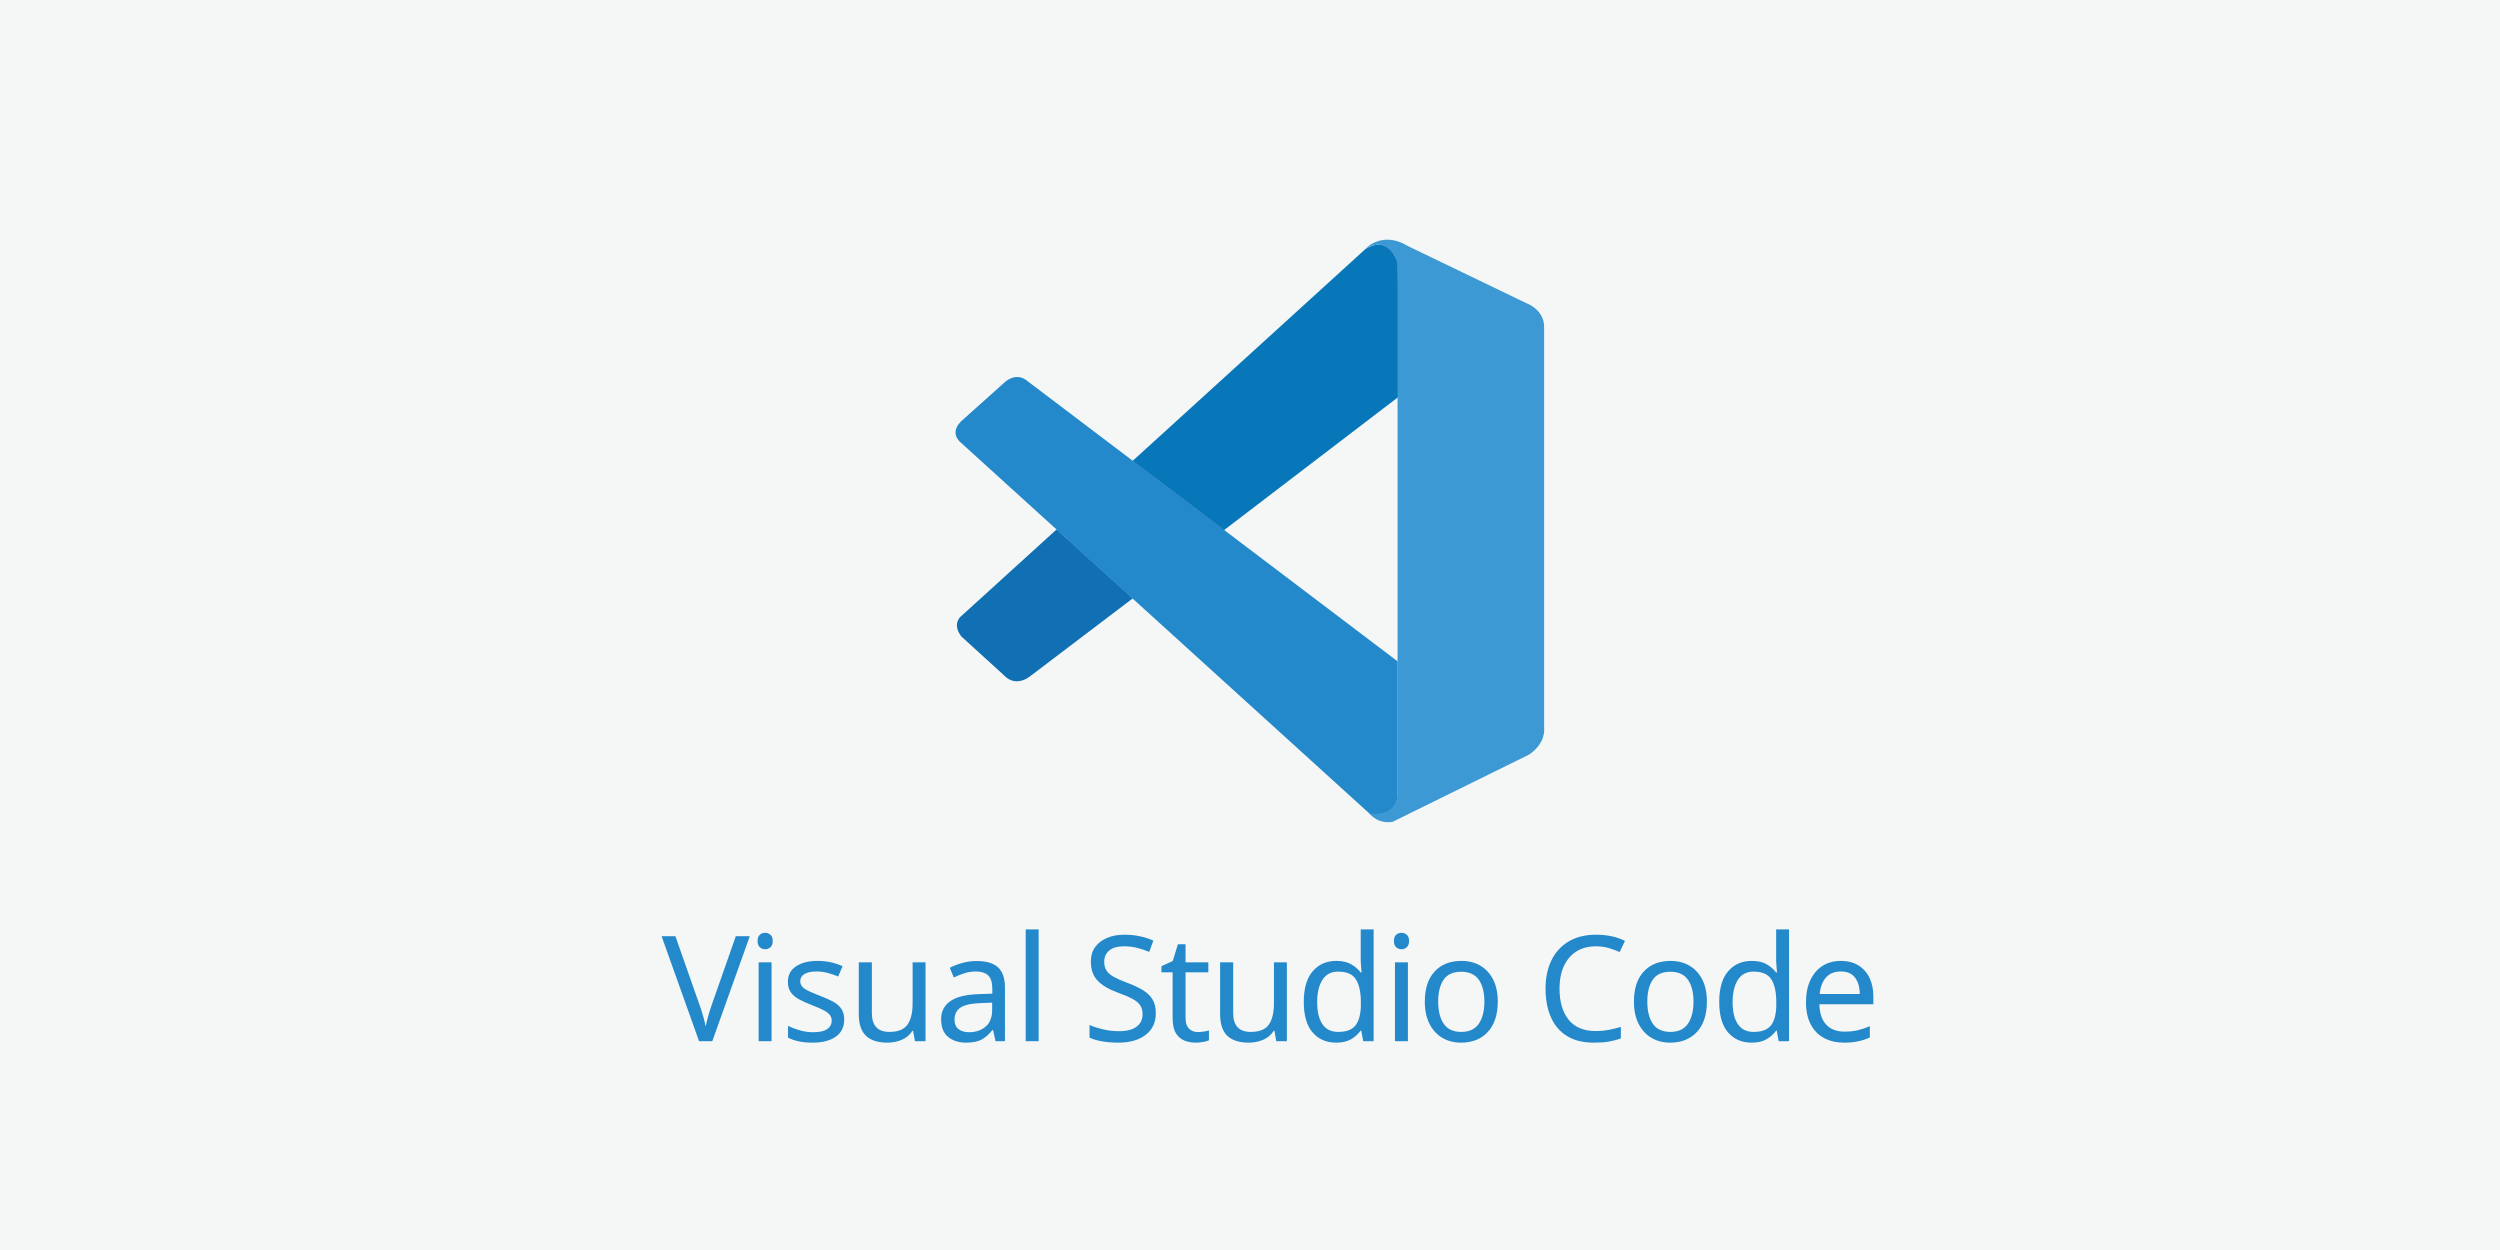
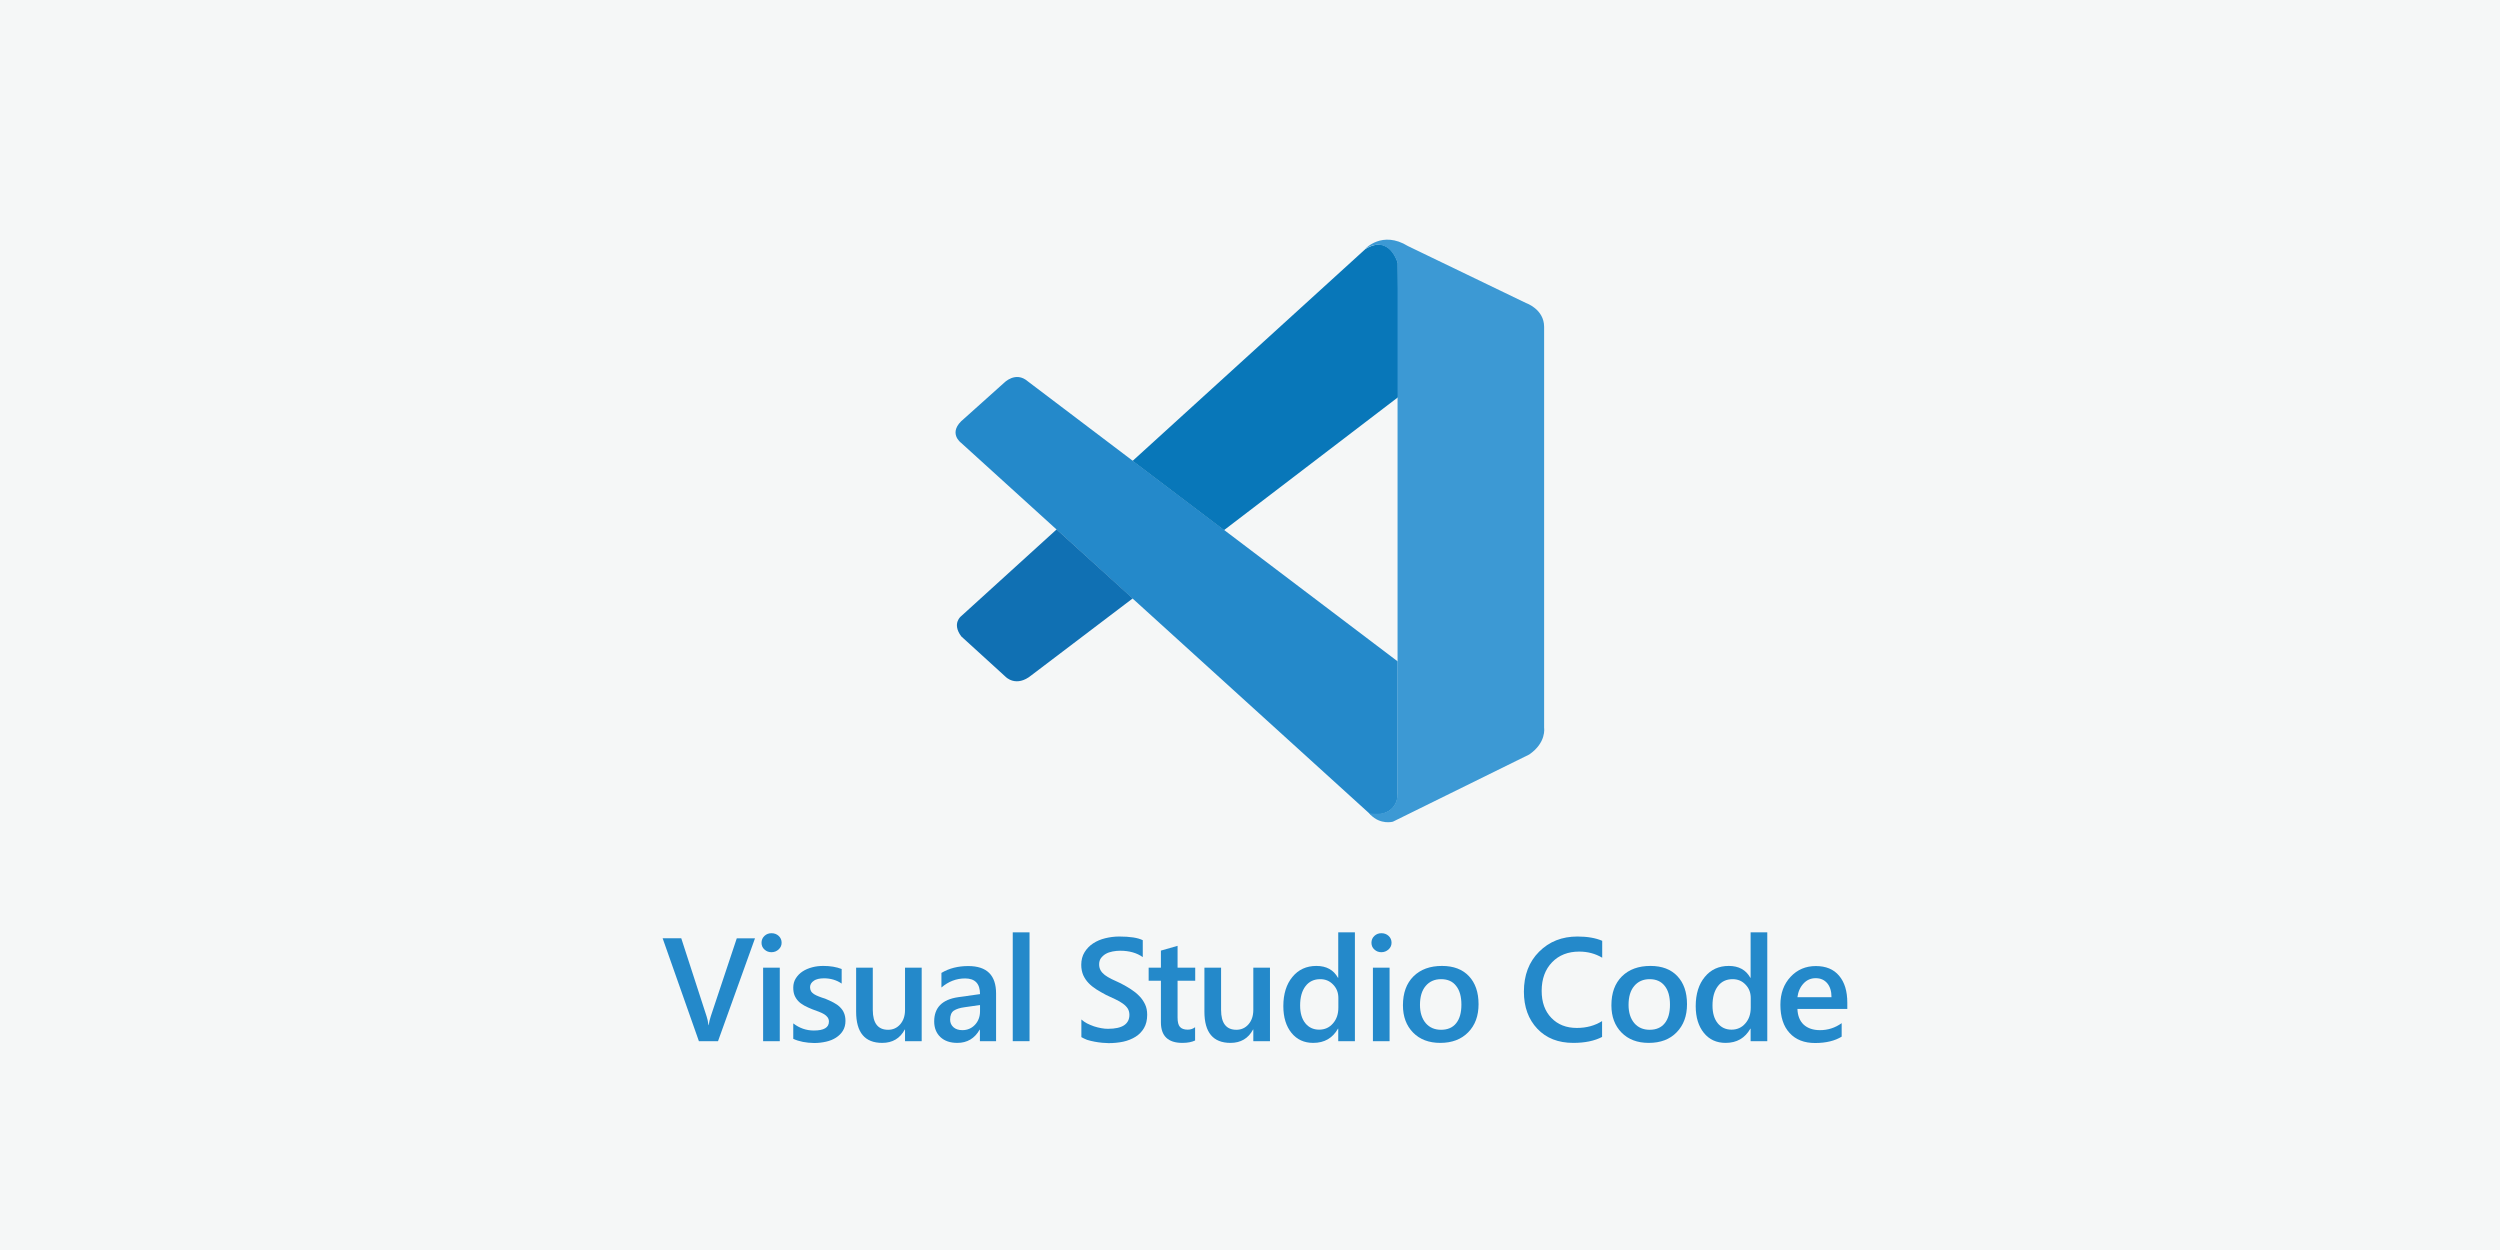
- <svg xmlns="http://www.w3.org/2000/svg" id="Layer_1" viewBox="0 0 2040 1020">
-   <style>.st1{fill:#2489ca}</style>
-   <path fill="#f5f7f7" d="M0 0h2040v1020H0z" />
-   <text transform="translate(539.837 849.599)" class="st1" letter-spacing="-3" font-size="120" font-family="SegoeUI-Semibold">Visual Studio Code</text>
-   <path class="st1" d="M784.3 361.4s-11.7-8.4 2.3-19.7l32.7-29.3s9.4-9.8 19.3-1.3l301.9 228.6v109.6s-.1 17.2-22.2 15.3l-334-303.2z" />
-   <path d="M862.2 432l-77.8 70.7s-8 5.9 0 16.6l36.1 32.9s8.6 9.2 21.3-1.3l82.5-62.6-62.1-56.3z" fill="#1070b3" />
-   <path d="M998.8 432.6l142.7-109-.9-109s-6.1-23.8-26.4-11.4l-190 172.9 74.6 56.5z" fill="#0877b9" />
-   <path d="M1118.3 664.8c8.3 8.5 18.3 5.7 18.3 5.7l111.2-54.8C1262 606 1260 594 1260 594V266.7c0-14.4-14.7-19.4-14.7-19.4l-96.4-46.5c-21.1-13-34.9 2.3-34.9 2.3s17.7-12.8 26.4 11.4v432.7c0 3-.6 5.9-1.9 8.5-2.5 5.1-8 9.9-21.3 7.9l1.1 1.2z" fill="#3c99d4" />
+ <svg xmlns="http://www.w3.org/2000/svg" version="1.1" id="Layer_1" x="0px" y="0px" viewBox="0 0 2040 1020" style="enable-background:new 0 0 2040 1020;" xml:space="preserve">
+   <style type="text/css">
+ 	.st0{fill:#F5F7F7;}
+ 	.st1{enable-background:new    ;}
+ 	.st2{fill:#2489CA;}
+ 	.st3{fill:#1070B3;}
+ 	.st4{fill:#0877B9;}
+ 	.st5{fill:#3C99D4;}
+ </style>
+   <path class="st0" d="M0,0h2040v1020H0V0z" />
+   <g class="st1">
+     <path class="st2" d="M616.1,765.6l-30.2,84h-15.6l-29.6-84h15.2l20.7,63.8c0.7,2,1.2,4.4,1.5,7.1h0.2c0.3-2.2,0.8-4.6,1.7-7.2   l21.2-63.6H616.1z" />
+     <path class="st2" d="M629.5,777c-2.2,0-4.1-0.7-5.7-2.2c-1.6-1.4-2.4-3.3-2.4-5.5s0.8-4.1,2.4-5.6c1.6-1.5,3.5-2.2,5.7-2.2   c2.3,0,4.3,0.7,5.9,2.2c1.6,1.5,2.4,3.3,2.4,5.6c0,2.1-0.8,3.9-2.4,5.4C633.8,776.2,631.8,777,629.5,777z M636.3,849.6h-13.6v-60   h13.6V849.6z" />
+     <path class="st2" d="M647.3,847.7v-12.6c5.1,3.9,10.7,5.8,16.8,5.8c8.2,0,12.3-2.4,12.3-7.3c0-1.4-0.4-2.5-1.1-3.5   c-0.7-1-1.7-1.8-2.8-2.5c-1.2-0.7-2.6-1.4-4.2-2c-1.6-0.6-3.4-1.3-5.4-2c-2.5-1-4.7-2-6.7-3.1c-2-1.1-3.6-2.3-4.9-3.7   c-1.3-1.4-2.3-3-3-4.7c-0.7-1.8-1-3.8-1-6.2c0-2.9,0.7-5.4,2.1-7.6c1.4-2.2,3.2-4.1,5.5-5.6c2.3-1.5,4.9-2.6,7.9-3.4s6-1.1,9.1-1.1   c5.5,0,10.5,0.8,14.9,2.5v11.9c-4.2-2.9-9.1-4.3-14.5-4.3c-1.7,0-3.3,0.2-4.7,0.5c-1.4,0.4-2.6,0.8-3.5,1.5c-1,0.6-1.7,1.4-2.3,2.3   c-0.5,0.9-0.8,1.8-0.8,2.9c0,1.3,0.3,2.4,0.8,3.3c0.5,0.9,1.4,1.7,2.4,2.4c1.1,0.7,2.4,1.3,3.9,1.9c1.5,0.6,3.2,1.2,5.2,1.8   c2.6,1.1,4.9,2.1,6.9,3.2c2.1,1.1,3.8,2.3,5.2,3.7c1.4,1.4,2.6,3,3.3,4.8c0.8,1.8,1.2,4,1.2,6.5c0,3-0.7,5.7-2.1,8   c-1.4,2.3-3.3,4.1-5.6,5.6c-2.3,1.5-5,2.6-8.1,3.3c-3.1,0.7-6.3,1.1-9.7,1.1C657.8,851,652.1,849.9,647.3,847.7z" />
+     <path class="st2" d="M752.1,849.6h-13.6v-9.5h-0.2c-3.9,7.3-10.1,10.9-18.4,10.9c-14.2,0-21.3-8.5-21.3-25.5v-35.9h13.6v34.5   c0,10.8,4.2,16.2,12.5,16.2c4,0,7.3-1.5,9.9-4.5c2.6-3,3.9-6.9,3.9-11.7v-34.5h13.6V849.6z" />
+     <path class="st2" d="M812.8,849.6h-13.2v-9.4h-0.2c-4.1,7.2-10.2,10.8-18.2,10.8c-5.9,0-10.5-1.6-13.9-4.8c-3.3-3.2-5-7.4-5-12.7   c0-11.3,6.5-17.9,19.6-19.8l17.8-2.5c0-8.6-4.1-12.8-12.2-12.8c-7.1,0-13.6,2.5-19.3,7.4v-11.9c6.3-3.8,13.6-5.6,21.9-5.6   c15.2,0,22.7,7.5,22.7,22.4V849.6z M799.7,820.1l-12.6,1.8c-3.9,0.5-6.8,1.5-8.8,2.8c-2,1.4-3,3.8-3,7.3c0,2.5,0.9,4.6,2.7,6.2   c1.8,1.6,4.2,2.4,7.3,2.4c4.1,0,7.6-1.5,10.3-4.4c2.7-2.9,4.1-6.6,4.1-11V820.1z" />
+     <path class="st2" d="M840.1,849.6h-13.7v-88.8h13.7V849.6z" />
+     <path class="st2" d="M882.4,846.3v-14.4c1.3,1.2,2.8,2.2,4.6,3.2c1.8,0.9,3.7,1.7,5.7,2.4s4,1.1,6,1.5s3.8,0.5,5.5,0.5   c5.9,0,10.2-1,13.1-2.9c2.9-2,4.3-4.8,4.3-8.5c0-2-0.5-3.7-1.4-5.2c-1-1.5-2.3-2.8-4-4c-1.7-1.2-3.7-2.4-6.1-3.5   c-2.3-1.1-4.8-2.3-7.5-3.5c-2.9-1.5-5.5-3.1-8-4.6c-2.5-1.6-4.6-3.3-6.4-5.2c-1.8-1.9-3.2-4-4.3-6.4c-1-2.4-1.6-5.2-1.6-8.4   c0-3.9,0.9-7.4,2.7-10.3c1.8-2.9,4.1-5.3,7-7.2c2.9-1.9,6.2-3.3,9.9-4.2c3.7-0.9,7.5-1.4,11.4-1.4c8.8,0,15.2,1,19.2,3v13.8   c-4.8-3.4-10.9-5.2-18.4-5.2c-2.1,0-4.1,0.2-6.2,0.6c-2.1,0.4-3.9,1-5.5,1.9c-1.6,0.9-2.9,2.1-4,3.5c-1,1.4-1.5,3.1-1.5,5.1   c0,1.9,0.4,3.5,1.2,4.9c0.8,1.4,1.9,2.6,3.4,3.8c1.5,1.1,3.3,2.2,5.5,3.3c2.2,1.1,4.7,2.2,7.5,3.5c2.9,1.5,5.7,3.1,8.3,4.8   c2.6,1.7,4.9,3.5,6.9,5.6c2,2,3.5,4.3,4.7,6.8c1.2,2.5,1.7,5.3,1.7,8.5c0,4.3-0.9,7.9-2.6,10.8c-1.7,2.9-4,5.3-6.9,7.1   c-2.9,1.8-6.3,3.2-10,4c-3.8,0.8-7.8,1.2-12,1.2c-1.4,0-3.1-0.1-5.2-0.3c-2.1-0.2-4.2-0.5-6.3-0.9c-2.1-0.4-4.2-0.9-6.1-1.5   C885.1,847.7,883.6,847,882.4,846.3z" />
+     <path class="st2" d="M975.3,849c-2.7,1.3-6.2,2-10.5,2c-11.6,0-17.5-5.6-17.5-16.8v-33.9h-10v-10.7h10v-13.9l13.6-3.9v17.8h14.4   v10.7h-14.4v30c0,3.6,0.6,6.1,1.9,7.6s3.4,2.3,6.4,2.3c2.3,0,4.3-0.7,6-2V849z" />
+     <path class="st2" d="M1036.3,849.6h-13.6v-9.5h-0.2c-3.9,7.3-10.1,10.9-18.4,10.9c-14.2,0-21.3-8.5-21.3-25.5v-35.9h13.6v34.5   c0,10.8,4.2,16.2,12.5,16.2c4,0,7.3-1.5,9.9-4.5c2.6-3,3.9-6.9,3.9-11.7v-34.5h13.6V849.6z" />
+     <path class="st2" d="M1105.6,849.6H1092v-10.2h-0.2c-4.4,7.7-11.1,11.6-20.2,11.6c-7.4,0-13.3-2.7-17.7-8.1   c-4.4-5.4-6.7-12.7-6.7-21.9c0-9.9,2.5-17.9,7.4-23.8c4.9-6,11.4-9,19.6-9c8.1,0,14,3.2,17.6,9.7h0.2v-37.1h13.6V849.6z    M1092.1,822.2v-7.9c0-4.3-1.4-7.9-4.2-10.8c-2.8-3-6.3-4.5-10.6-4.5c-5.1,0-9.1,1.9-12,5.7c-2.9,3.8-4.4,9-4.4,15.8   c0,6.1,1.4,10.9,4.2,14.4c2.8,3.5,6.6,5.3,11.3,5.3c4.6,0,8.4-1.7,11.3-5.1C1090.7,831.7,1092.1,827.4,1092.1,822.2z" />
+     <path class="st2" d="M1127.2,777c-2.2,0-4.1-0.7-5.7-2.2c-1.6-1.4-2.4-3.3-2.4-5.5s0.8-4.1,2.4-5.6c1.6-1.5,3.5-2.2,5.7-2.2   c2.3,0,4.3,0.7,5.9,2.2c1.6,1.5,2.4,3.3,2.4,5.6c0,2.1-0.8,3.9-2.4,5.4C1131.4,776.2,1129.5,777,1127.2,777z M1133.9,849.6h-13.6   v-60h13.6V849.6z" />
+     <path class="st2" d="M1175.3,851c-9.3,0-16.7-2.8-22.2-8.4c-5.5-5.6-8.3-13-8.3-22.3c0-10.1,2.9-17.9,8.6-23.6   c5.8-5.7,13.5-8.5,23.3-8.5c9.4,0,16.7,2.8,21.9,8.3c5.2,5.5,7.9,13.1,7.9,22.9c0,9.6-2.8,17.2-8.5,23   C1192.4,848.1,1184.8,851,1175.3,851z M1175.9,799c-5.3,0-9.5,1.9-12.6,5.6c-3.1,3.7-4.6,8.8-4.6,15.4c0,6.3,1.6,11.2,4.7,14.9   c3.1,3.6,7.3,5.4,12.5,5.4c5.4,0,9.5-1.8,12.3-5.3c2.9-3.6,4.3-8.6,4.3-15.2c0-6.6-1.4-11.7-4.3-15.3   C1185.4,800.8,1181.3,799,1175.9,799z" />
+     <path class="st2" d="M1307.4,846.1c-6.3,3.3-14.2,4.9-23.6,4.9c-12.2,0-22-3.8-29.3-11.5c-7.3-7.7-11-17.8-11-30.3   c0-13.4,4.1-24.3,12.4-32.6c8.3-8.3,18.7-12.4,31.3-12.4c8.1,0,14.9,1.2,20.2,3.5v13.8c-5.7-3.4-11.9-5-18.8-5   c-9.1,0-16.5,2.9-22.1,8.7c-5.6,5.8-8.5,13.6-8.5,23.3c0,9.3,2.6,16.6,7.9,22.1c5.3,5.5,12.2,8.2,20.8,8.2c7.9,0,14.8-1.9,20.6-5.6   V846.1z" />
+     <path class="st2" d="M1345.4,851c-9.3,0-16.7-2.8-22.2-8.4c-5.5-5.6-8.3-13-8.3-22.3c0-10.1,2.9-17.9,8.6-23.6   c5.8-5.7,13.5-8.5,23.3-8.5c9.4,0,16.7,2.8,21.9,8.3c5.2,5.5,7.9,13.1,7.9,22.9c0,9.6-2.8,17.2-8.5,23   C1362.6,848.1,1355,851,1345.4,851z M1346.1,799c-5.3,0-9.5,1.9-12.6,5.6c-3.1,3.7-4.6,8.8-4.6,15.4c0,6.3,1.6,11.2,4.7,14.9   c3.1,3.6,7.3,5.4,12.5,5.4c5.4,0,9.5-1.8,12.3-5.3c2.9-3.6,4.3-8.6,4.3-15.2c0-6.6-1.4-11.7-4.3-15.3   C1355.5,800.8,1351.4,799,1346.1,799z" />
+     <path class="st2" d="M1442.1,849.6h-13.6v-10.2h-0.2c-4.4,7.7-11.1,11.6-20.2,11.6c-7.4,0-13.3-2.7-17.7-8.1   c-4.4-5.4-6.7-12.7-6.7-21.9c0-9.9,2.5-17.9,7.4-23.8c4.9-6,11.4-9,19.6-9c8.1,0,14,3.2,17.6,9.7h0.2v-37.1h13.6V849.6z    M1428.6,822.2v-7.9c0-4.3-1.4-7.9-4.2-10.8c-2.8-3-6.3-4.5-10.6-4.5c-5.1,0-9.1,1.9-12,5.7c-2.9,3.8-4.4,9-4.4,15.8   c0,6.1,1.4,10.9,4.2,14.4c2.8,3.5,6.6,5.3,11.3,5.3c4.6,0,8.4-1.7,11.3-5.1C1427.2,831.7,1428.6,827.4,1428.6,822.2z" />
+     <path class="st2" d="M1507.6,823.3h-40.9c0.2,5.5,1.9,9.8,5.1,12.8c3.3,3,7.7,4.5,13.4,4.5c6.4,0,12.3-1.9,17.6-5.7v11   c-5.5,3.4-12.7,5.2-21.7,5.2c-8.8,0-15.8-2.7-20.8-8.2c-5-5.4-7.5-13.1-7.5-23c0-9.3,2.8-16.9,8.3-22.8c5.5-5.9,12.4-8.8,20.6-8.8   s14.6,2.6,19,7.9c4.5,5.3,6.7,12.6,6.7,22V823.3z M1494.5,813.7c0-4.9-1.2-8.7-3.5-11.4c-2.3-2.7-5.4-4.1-9.4-4.1   c-3.9,0-7.2,1.4-9.9,4.3c-2.7,2.9-4.4,6.6-5,11.2H1494.5z" />
+   </g>
+   <path class="st2" d="M784.3,361.4c0,0-11.7-8.4,2.3-19.7l32.7-29.3c0,0,9.4-9.8,19.3-1.3l301.9,228.6v109.6c0,0-0.1,17.2-22.2,15.3  L784.3,361.4L784.3,361.4z" />
+   <path class="st3" d="M862.2,432l-77.8,70.7c0,0-8,5.9,0,16.6l36.1,32.9c0,0,8.6,9.2,21.3-1.3l82.5-62.6L862.2,432L862.2,432z" />
+   <path class="st4" d="M998.8,432.6l142.7-109l-0.9-109c0,0-6.1-23.8-26.4-11.4l-190,172.9L998.8,432.6L998.8,432.6z" />
+   <path class="st5" d="M1118.3,664.8c8.3,8.5,18.3,5.7,18.3,5.7l111.2-54.8C1262,606,1260,594,1260,594V266.7  c0-14.4-14.7-19.4-14.7-19.4l-96.4-46.5c-21.1-13-34.9,2.3-34.9,2.3s17.7-12.8,26.4,11.4v432.7c0,3-0.6,5.9-1.9,8.5  c-2.5,5.1-8,9.9-21.3,7.9L1118.3,664.8L1118.3,664.8z" />
</svg>
